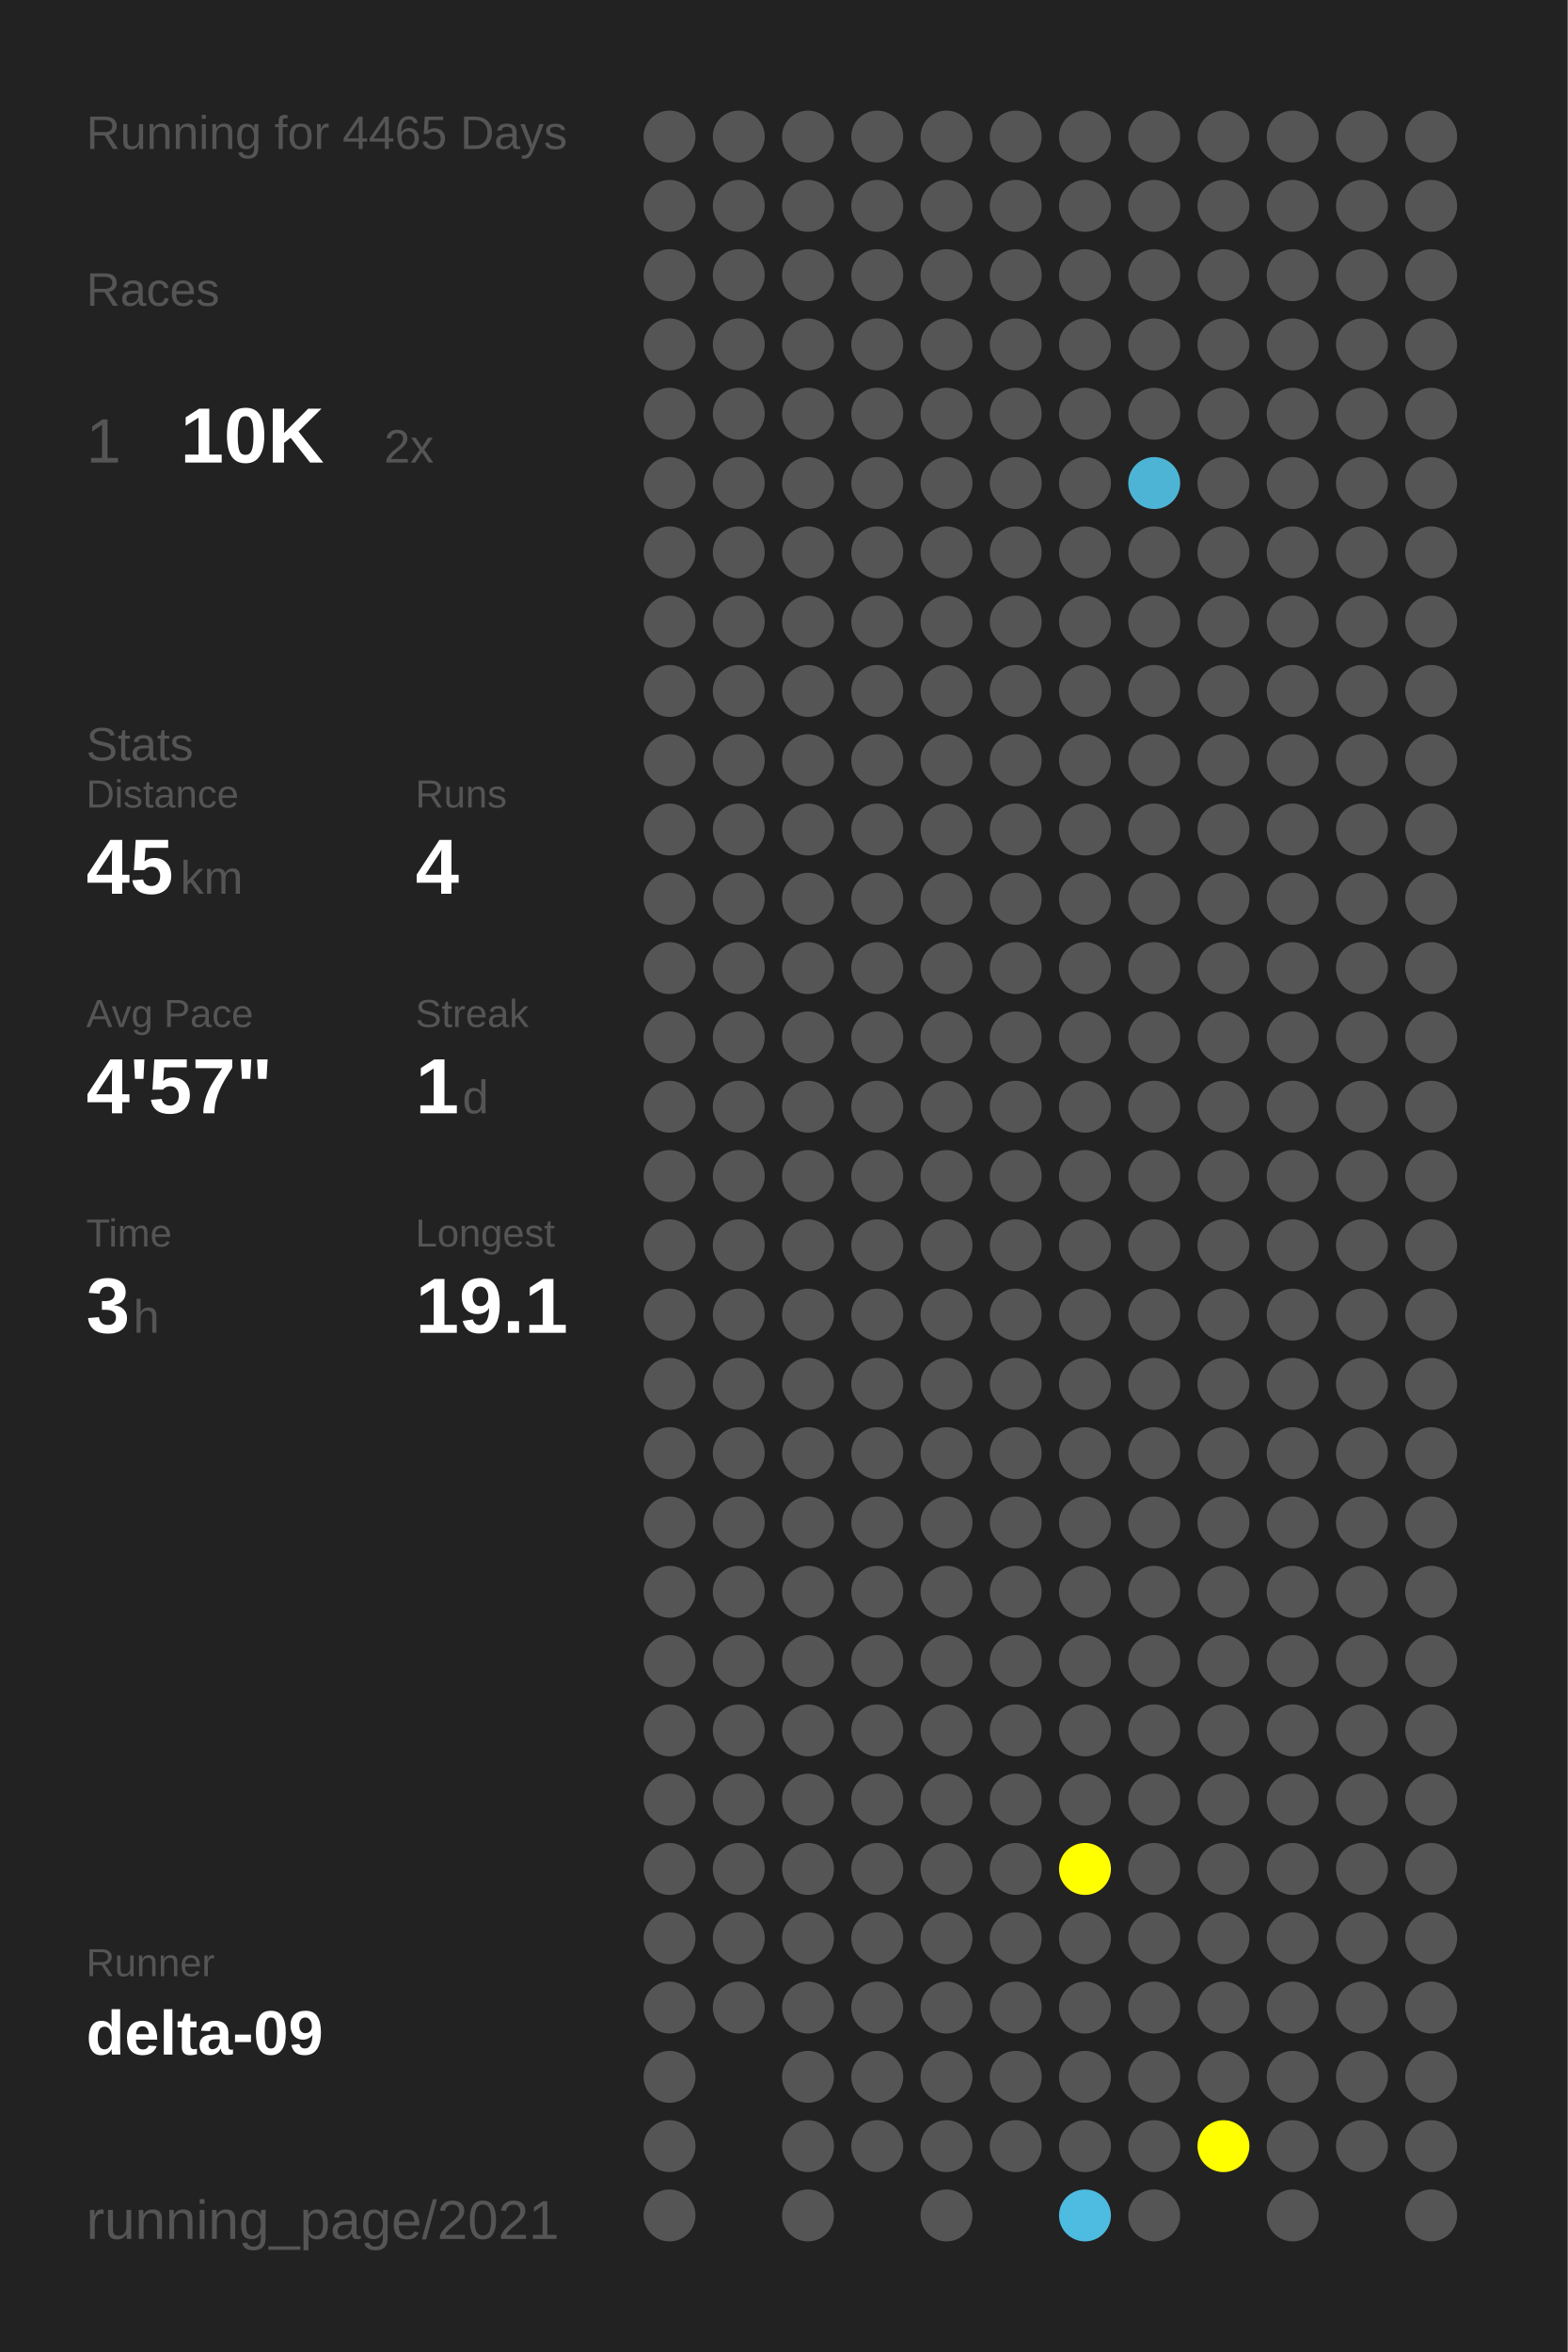
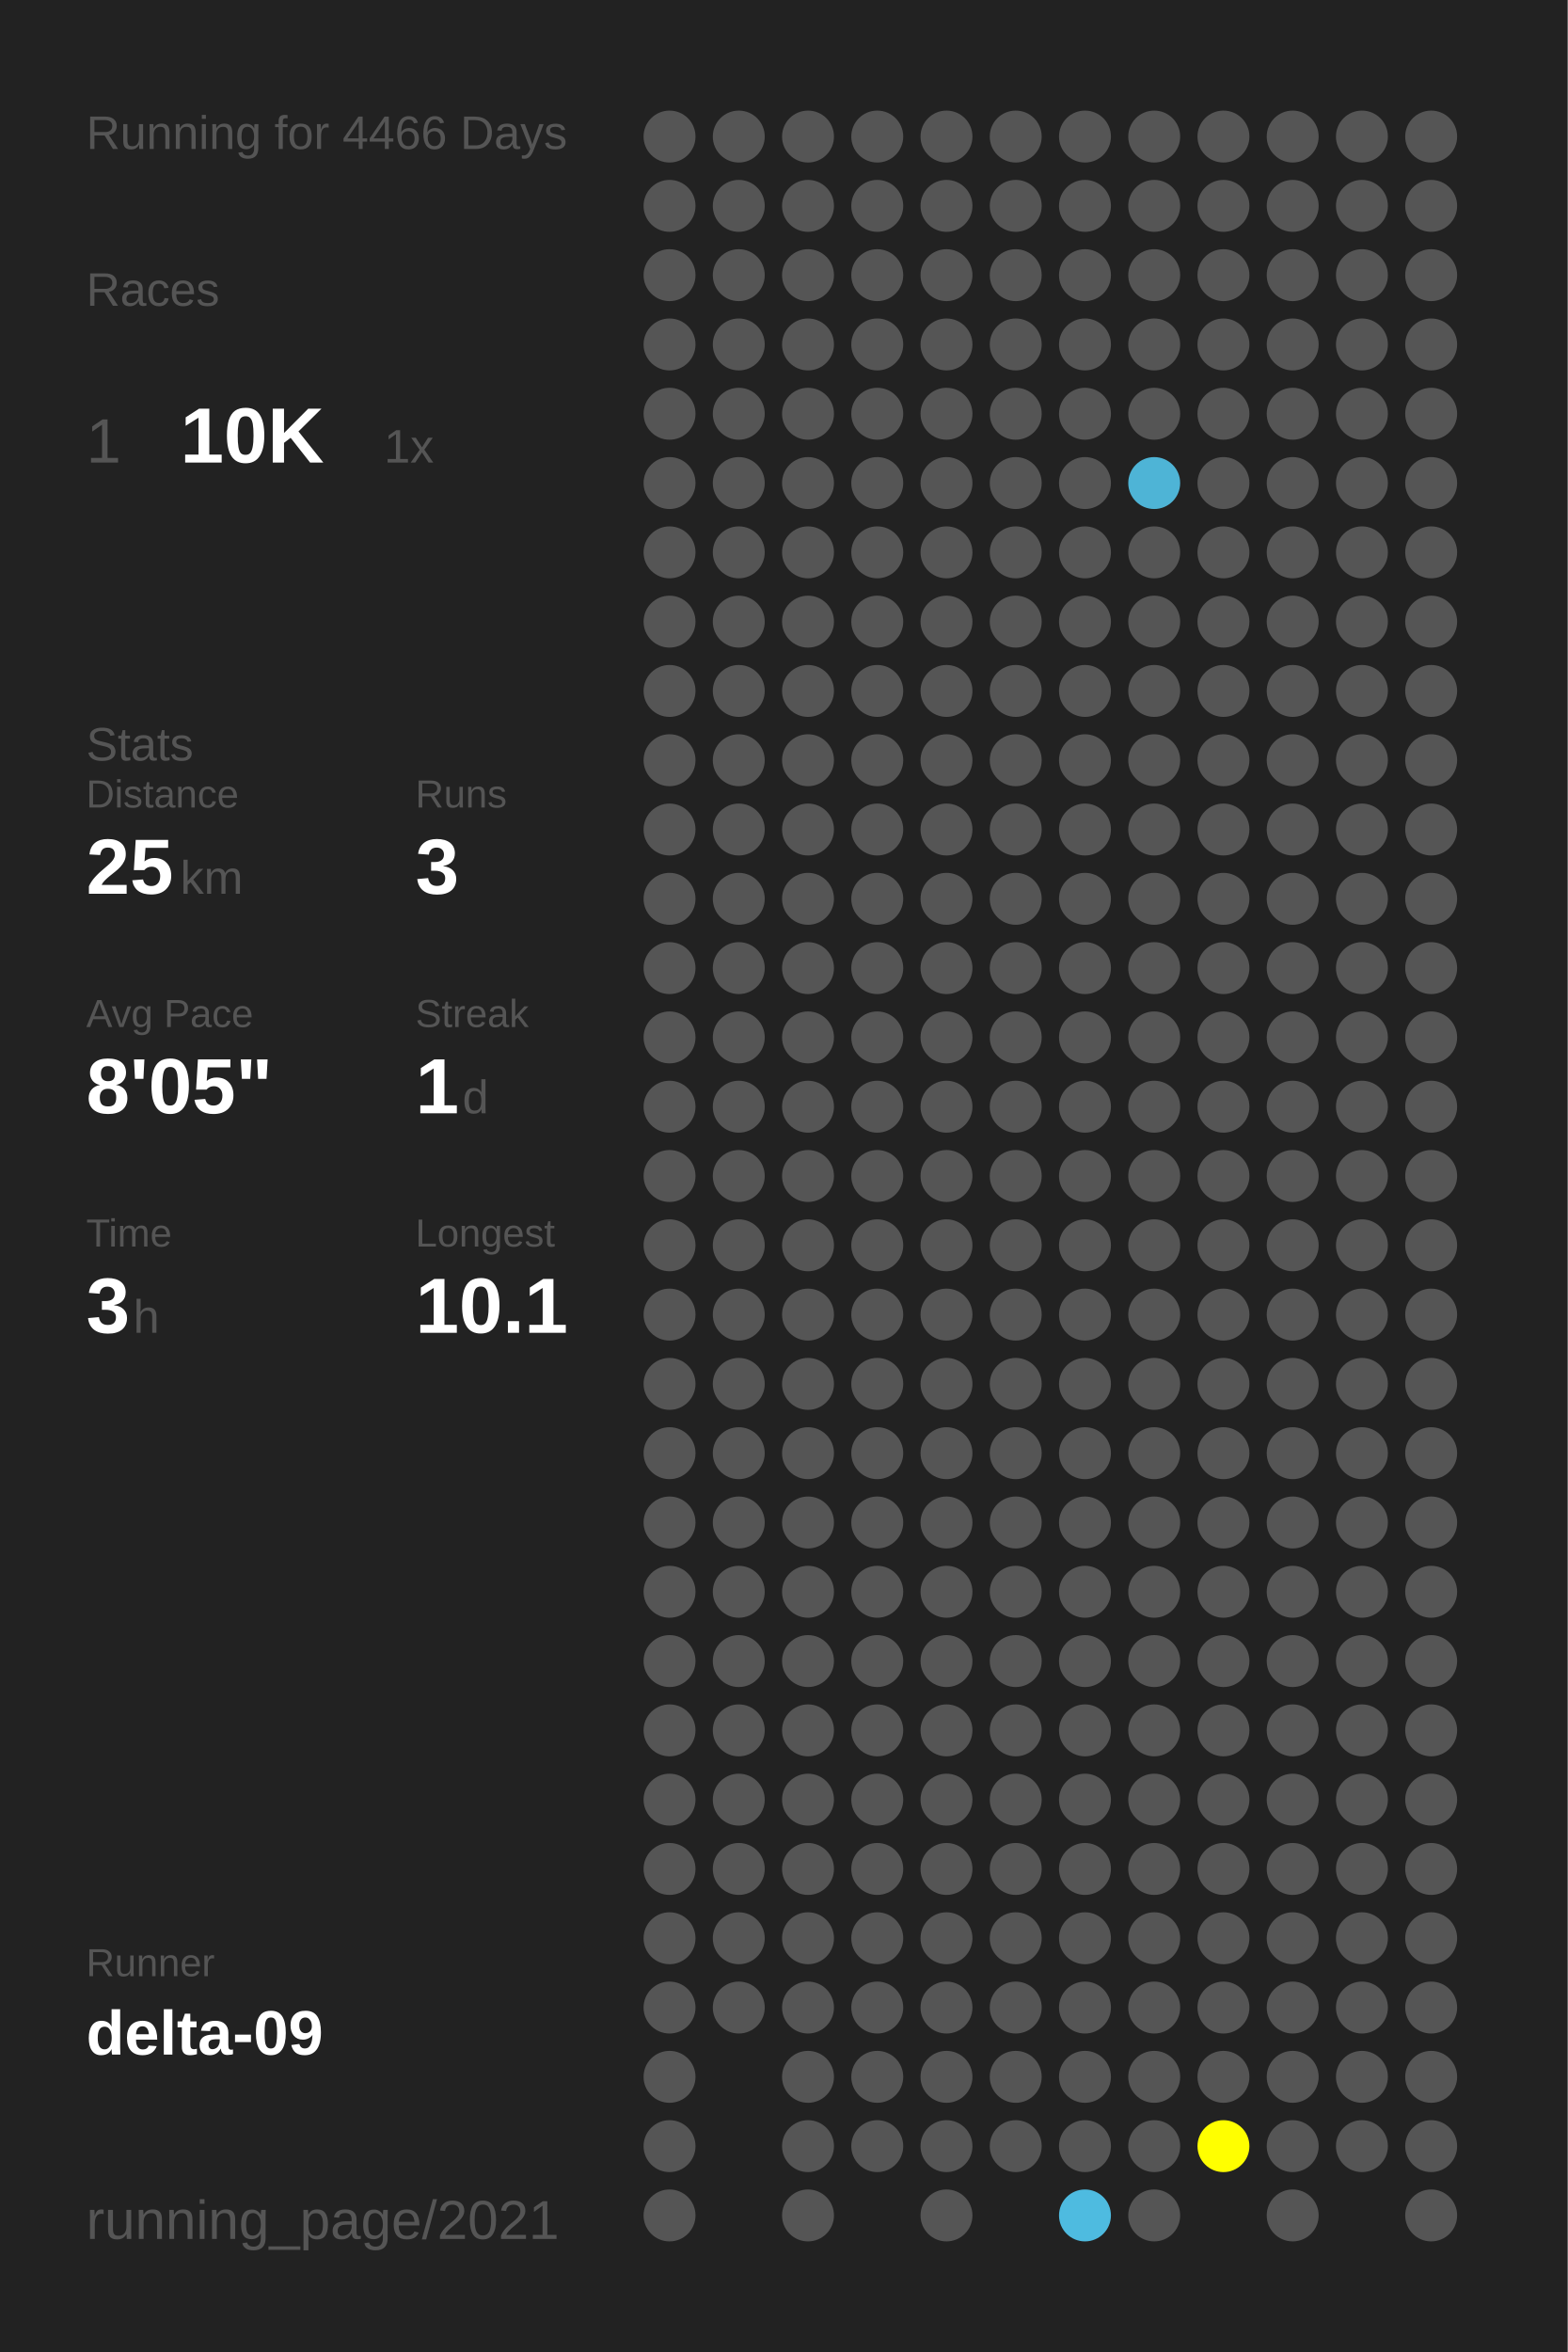
<svg xmlns="http://www.w3.org/2000/svg" baseProfile="full" height="300mm" version="1.1" viewBox="0,0,200,300" width="200mm">
  <defs />
  <rect fill="#222222" height="300" width="200" x="0" y="0" />
-   <text fill="#555555" style="font-size:6px; font-family:Arial;" x="11" y="19">Running for 4465 Days</text>
+   <text fill="#555555" style="font-size:6px; font-family:Arial;" x="11" y="19">Running for 4466 Days</text>
  <text fill="#555555" style="font-size:6px; font-family:Arial;" x="11" y="39">Races</text>
  <text fill="#555555" style="font-size:8px; font-family:Arial;" x="11" y="59">1</text>
  <text fill="#FFFFFF" style="font-size:10px; font-family:Arial; font-weight:bold;" x="23" y="59">10K</text>
-   <text fill="#555555" style="font-size:6px; font-family:Arial;" x="49" y="59">2x</text>
+   <text fill="#555555" style="font-size:6px; font-family:Arial;" x="49" y="59">1x</text>
  <text fill="#555555" style="font-size:6px; font-family:Arial;" x="11" y="97">Stats</text>
  <text fill="#555555" style="font-size:5px; font-family:Arial;" x="11" y="103">Distance</text>
-   <text fill="#FFFFFF" style="font-size:10px; font-family:Arial; font-weight:bold;" x="11" y="114">45</text>
+   <text fill="#FFFFFF" style="font-size:10px; font-family:Arial; font-weight:bold;" x="11" y="114">25</text>
  <text fill="#555555" style="font-size:6px; font-family:Arial;" x="23" y="114">km</text>
  <text fill="#555555" style="font-size:5px; font-family:Arial;" x="53" y="103">Runs</text>
-   <text fill="#FFFFFF" style="font-size:10px; font-family:Arial; font-weight:bold;" x="53" y="114">4</text>
+   <text fill="#FFFFFF" style="font-size:10px; font-family:Arial; font-weight:bold;" x="53" y="114">3</text>
  <text fill="#555555" style="font-size:5px; font-family:Arial;" x="11" y="131">Avg Pace</text>
-   <text fill="#FFFFFF" style="font-size:10px; font-family:Arial; font-weight:bold;" x="11" y="142">4'57"</text>
+   <text fill="#FFFFFF" style="font-size:10px; font-family:Arial; font-weight:bold;" x="11" y="142">8'05"</text>
  <text fill="#555555" style="font-size:5px; font-family:Arial;" x="53" y="131">Streak</text>
  <text fill="#FFFFFF" style="font-size:10px; font-family:Arial; font-weight:bold;" x="53" y="142">1</text>
  <text fill="#555555" style="font-size:6px; font-family:Arial;" x="59" y="142">d</text>
  <text fill="#555555" style="font-size:5px; font-family:Arial;" x="11" y="159">Time</text>
  <text fill="#FFFFFF" style="font-size:10px; font-family:Arial; font-weight:bold;" x="11" y="170">3</text>
  <text fill="#555555" style="font-size:6px; font-family:Arial;" x="17" y="170">h</text>
  <text fill="#555555" style="font-size:5px; font-family:Arial;" x="53" y="159">Longest</text>
-   <text fill="#FFFFFF" style="font-size:10px; font-family:Arial; font-weight:bold;" x="53" y="170">19.1</text>
+   <text fill="#FFFFFF" style="font-size:10px; font-family:Arial; font-weight:bold;" x="53" y="170">10.1</text>
  <text fill="#555555" style="font-size:5px; font-family:Arial;" x="11" y="252.065">Runner</text>
  <text fill="#FFFFFF" style="font-size:8px; font-family:Arial; font-weight:bold;" x="11" y="262.065">delta-09</text>
  <text fill="#555555" style="font-size:7px; font-family:Arial;" x="11" y="285.581">running_page/2021</text>
  <circle cx="85.417" cy="17.419" fill="#555555" r="3.312" />
  <circle cx="85.417" cy="26.258" fill="#555555" r="3.312" />
  <circle cx="85.417" cy="35.097" fill="#555555" r="3.312" />
  <circle cx="85.417" cy="43.935" fill="#555555" r="3.312" />
  <circle cx="85.417" cy="52.774" fill="#555555" r="3.312" />
  <circle cx="85.417" cy="61.613" fill="#555555" r="3.312" />
  <circle cx="85.417" cy="70.452" fill="#555555" r="3.312" />
  <circle cx="85.417" cy="79.29" fill="#555555" r="3.312" />
  <circle cx="85.417" cy="88.129" fill="#555555" r="3.312" />
  <circle cx="85.417" cy="96.968" fill="#555555" r="3.312" />
  <circle cx="85.417" cy="105.806" fill="#555555" r="3.312" />
  <circle cx="85.417" cy="114.645" fill="#555555" r="3.312" />
  <circle cx="85.417" cy="123.484" fill="#555555" r="3.312" />
  <circle cx="85.417" cy="132.323" fill="#555555" r="3.312" />
  <circle cx="85.417" cy="141.161" fill="#555555" r="3.312" />
  <circle cx="85.417" cy="150" fill="#555555" r="3.312" />
  <circle cx="85.417" cy="158.839" fill="#555555" r="3.312" />
  <circle cx="85.417" cy="167.677" fill="#555555" r="3.312" />
  <circle cx="85.417" cy="176.516" fill="#555555" r="3.312" />
  <circle cx="85.417" cy="185.355" fill="#555555" r="3.312" />
  <circle cx="85.417" cy="194.194" fill="#555555" r="3.312" />
  <circle cx="85.417" cy="203.032" fill="#555555" r="3.312" />
  <circle cx="85.417" cy="211.871" fill="#555555" r="3.312" />
  <circle cx="85.417" cy="220.71" fill="#555555" r="3.312" />
  <circle cx="85.417" cy="229.548" fill="#555555" r="3.312" />
  <circle cx="85.417" cy="238.387" fill="#555555" r="3.312" />
  <circle cx="85.417" cy="247.226" fill="#555555" r="3.312" />
  <circle cx="85.417" cy="256.065" fill="#555555" r="3.312" />
  <circle cx="85.417" cy="264.903" fill="#555555" r="3.312" />
  <circle cx="85.417" cy="273.742" fill="#555555" r="3.312" />
  <circle cx="85.417" cy="282.581" fill="#555555" r="3.312" />
  <circle cx="94.25" cy="17.419" fill="#555555" r="3.312" />
  <circle cx="94.25" cy="26.258" fill="#555555" r="3.312" />
  <circle cx="94.25" cy="35.097" fill="#555555" r="3.312" />
  <circle cx="94.25" cy="43.935" fill="#555555" r="3.312" />
  <circle cx="94.25" cy="52.774" fill="#555555" r="3.312" />
  <circle cx="94.25" cy="61.613" fill="#555555" r="3.312" />
  <circle cx="94.25" cy="70.452" fill="#555555" r="3.312" />
  <circle cx="94.25" cy="79.29" fill="#555555" r="3.312" />
  <circle cx="94.25" cy="88.129" fill="#555555" r="3.312" />
  <circle cx="94.25" cy="96.968" fill="#555555" r="3.312" />
  <circle cx="94.25" cy="105.806" fill="#555555" r="3.312" />
  <circle cx="94.25" cy="114.645" fill="#555555" r="3.312" />
  <circle cx="94.25" cy="123.484" fill="#555555" r="3.312" />
  <circle cx="94.25" cy="132.323" fill="#555555" r="3.312" />
  <circle cx="94.25" cy="141.161" fill="#555555" r="3.312" />
  <circle cx="94.25" cy="150" fill="#555555" r="3.312" />
  <circle cx="94.25" cy="158.839" fill="#555555" r="3.312" />
  <circle cx="94.25" cy="167.677" fill="#555555" r="3.312" />
  <circle cx="94.25" cy="176.516" fill="#555555" r="3.312" />
  <circle cx="94.25" cy="185.355" fill="#555555" r="3.312" />
  <circle cx="94.25" cy="194.194" fill="#555555" r="3.312" />
  <circle cx="94.25" cy="203.032" fill="#555555" r="3.312" />
  <circle cx="94.25" cy="211.871" fill="#555555" r="3.312" />
  <circle cx="94.25" cy="220.71" fill="#555555" r="3.312" />
  <circle cx="94.25" cy="229.548" fill="#555555" r="3.312" />
  <circle cx="94.25" cy="238.387" fill="#555555" r="3.312" />
  <circle cx="94.25" cy="247.226" fill="#555555" r="3.312" />
  <circle cx="94.25" cy="256.065" fill="#555555" r="3.312" />
  <circle cx="103.083" cy="17.419" fill="#555555" r="3.312" />
  <circle cx="103.083" cy="26.258" fill="#555555" r="3.312" />
  <circle cx="103.083" cy="35.097" fill="#555555" r="3.312" />
  <circle cx="103.083" cy="43.935" fill="#555555" r="3.312" />
  <circle cx="103.083" cy="52.774" fill="#555555" r="3.312" />
  <circle cx="103.083" cy="61.613" fill="#555555" r="3.312" />
  <circle cx="103.083" cy="70.452" fill="#555555" r="3.312" />
  <circle cx="103.083" cy="79.29" fill="#555555" r="3.312" />
  <circle cx="103.083" cy="88.129" fill="#555555" r="3.312" />
  <circle cx="103.083" cy="96.968" fill="#555555" r="3.312" />
  <circle cx="103.083" cy="105.806" fill="#555555" r="3.312" />
  <circle cx="103.083" cy="114.645" fill="#555555" r="3.312" />
  <circle cx="103.083" cy="123.484" fill="#555555" r="3.312" />
  <circle cx="103.083" cy="132.323" fill="#555555" r="3.312" />
  <circle cx="103.083" cy="141.161" fill="#555555" r="3.312" />
  <circle cx="103.083" cy="150" fill="#555555" r="3.312" />
  <circle cx="103.083" cy="158.839" fill="#555555" r="3.312" />
  <circle cx="103.083" cy="167.677" fill="#555555" r="3.312" />
  <circle cx="103.083" cy="176.516" fill="#555555" r="3.312" />
  <circle cx="103.083" cy="185.355" fill="#555555" r="3.312" />
  <circle cx="103.083" cy="194.194" fill="#555555" r="3.312" />
  <circle cx="103.083" cy="203.032" fill="#555555" r="3.312" />
  <circle cx="103.083" cy="211.871" fill="#555555" r="3.312" />
  <circle cx="103.083" cy="220.71" fill="#555555" r="3.312" />
  <circle cx="103.083" cy="229.548" fill="#555555" r="3.312" />
  <circle cx="103.083" cy="238.387" fill="#555555" r="3.312" />
  <circle cx="103.083" cy="247.226" fill="#555555" r="3.312" />
  <circle cx="103.083" cy="256.065" fill="#555555" r="3.312" />
  <circle cx="103.083" cy="264.903" fill="#555555" r="3.312" />
  <circle cx="103.083" cy="273.742" fill="#555555" r="3.312" />
  <circle cx="103.083" cy="282.581" fill="#555555" r="3.312" />
  <circle cx="111.917" cy="17.419" fill="#555555" r="3.312" />
  <circle cx="111.917" cy="26.258" fill="#555555" r="3.312" />
  <circle cx="111.917" cy="35.097" fill="#555555" r="3.312" />
  <circle cx="111.917" cy="43.935" fill="#555555" r="3.312" />
  <circle cx="111.917" cy="52.774" fill="#555555" r="3.312" />
  <circle cx="111.917" cy="61.613" fill="#555555" r="3.312" />
  <circle cx="111.917" cy="70.452" fill="#555555" r="3.312" />
  <circle cx="111.917" cy="79.29" fill="#555555" r="3.312" />
  <circle cx="111.917" cy="88.129" fill="#555555" r="3.312" />
  <circle cx="111.917" cy="96.968" fill="#555555" r="3.312" />
  <circle cx="111.917" cy="105.806" fill="#555555" r="3.312" />
  <circle cx="111.917" cy="114.645" fill="#555555" r="3.312" />
  <circle cx="111.917" cy="123.484" fill="#555555" r="3.312" />
  <circle cx="111.917" cy="132.323" fill="#555555" r="3.312" />
  <circle cx="111.917" cy="141.161" fill="#555555" r="3.312" />
  <circle cx="111.917" cy="150" fill="#555555" r="3.312" />
  <circle cx="111.917" cy="158.839" fill="#555555" r="3.312" />
  <circle cx="111.917" cy="167.677" fill="#555555" r="3.312" />
  <circle cx="111.917" cy="176.516" fill="#555555" r="3.312" />
  <circle cx="111.917" cy="185.355" fill="#555555" r="3.312" />
  <circle cx="111.917" cy="194.194" fill="#555555" r="3.312" />
  <circle cx="111.917" cy="203.032" fill="#555555" r="3.312" />
  <circle cx="111.917" cy="211.871" fill="#555555" r="3.312" />
  <circle cx="111.917" cy="220.71" fill="#555555" r="3.312" />
  <circle cx="111.917" cy="229.548" fill="#555555" r="3.312" />
  <circle cx="111.917" cy="238.387" fill="#555555" r="3.312" />
  <circle cx="111.917" cy="247.226" fill="#555555" r="3.312" />
  <circle cx="111.917" cy="256.065" fill="#555555" r="3.312" />
  <circle cx="111.917" cy="264.903" fill="#555555" r="3.312" />
  <circle cx="111.917" cy="273.742" fill="#555555" r="3.312" />
  <circle cx="120.75" cy="17.419" fill="#555555" r="3.312" />
  <circle cx="120.75" cy="26.258" fill="#555555" r="3.312" />
  <circle cx="120.75" cy="35.097" fill="#555555" r="3.312" />
  <circle cx="120.75" cy="43.935" fill="#555555" r="3.312" />
  <circle cx="120.75" cy="52.774" fill="#555555" r="3.312" />
  <circle cx="120.75" cy="61.613" fill="#555555" r="3.312" />
  <circle cx="120.75" cy="70.452" fill="#555555" r="3.312" />
  <circle cx="120.75" cy="79.29" fill="#555555" r="3.312" />
  <circle cx="120.75" cy="88.129" fill="#555555" r="3.312" />
  <circle cx="120.75" cy="96.968" fill="#555555" r="3.312" />
  <circle cx="120.75" cy="105.806" fill="#555555" r="3.312" />
  <circle cx="120.75" cy="114.645" fill="#555555" r="3.312" />
  <circle cx="120.75" cy="123.484" fill="#555555" r="3.312" />
  <circle cx="120.75" cy="132.323" fill="#555555" r="3.312" />
  <circle cx="120.75" cy="141.161" fill="#555555" r="3.312" />
  <circle cx="120.75" cy="150" fill="#555555" r="3.312" />
  <circle cx="120.75" cy="158.839" fill="#555555" r="3.312" />
  <circle cx="120.75" cy="167.677" fill="#555555" r="3.312" />
  <circle cx="120.75" cy="176.516" fill="#555555" r="3.312" />
  <circle cx="120.75" cy="185.355" fill="#555555" r="3.312" />
  <circle cx="120.75" cy="194.194" fill="#555555" r="3.312" />
  <circle cx="120.75" cy="203.032" fill="#555555" r="3.312" />
  <circle cx="120.75" cy="211.871" fill="#555555" r="3.312" />
  <circle cx="120.75" cy="220.71" fill="#555555" r="3.312" />
  <circle cx="120.75" cy="229.548" fill="#555555" r="3.312" />
  <circle cx="120.75" cy="238.387" fill="#555555" r="3.312" />
  <circle cx="120.75" cy="247.226" fill="#555555" r="3.312" />
  <circle cx="120.75" cy="256.065" fill="#555555" r="3.312" />
  <circle cx="120.75" cy="264.903" fill="#555555" r="3.312" />
  <circle cx="120.75" cy="273.742" fill="#555555" r="3.312" />
  <circle cx="120.75" cy="282.581" fill="#555555" r="3.312" />
  <circle cx="129.583" cy="17.419" fill="#555555" r="3.312" />
  <circle cx="129.583" cy="26.258" fill="#555555" r="3.312" />
  <circle cx="129.583" cy="35.097" fill="#555555" r="3.312" />
  <circle cx="129.583" cy="43.935" fill="#555555" r="3.312" />
  <circle cx="129.583" cy="52.774" fill="#555555" r="3.312" />
  <circle cx="129.583" cy="61.613" fill="#555555" r="3.312" />
  <circle cx="129.583" cy="70.452" fill="#555555" r="3.312" />
  <circle cx="129.583" cy="79.29" fill="#555555" r="3.312" />
  <circle cx="129.583" cy="88.129" fill="#555555" r="3.312" />
  <circle cx="129.583" cy="96.968" fill="#555555" r="3.312" />
  <circle cx="129.583" cy="105.806" fill="#555555" r="3.312" />
  <circle cx="129.583" cy="114.645" fill="#555555" r="3.312" />
  <circle cx="129.583" cy="123.484" fill="#555555" r="3.312" />
  <circle cx="129.583" cy="132.323" fill="#555555" r="3.312" />
  <circle cx="129.583" cy="141.161" fill="#555555" r="3.312" />
  <circle cx="129.583" cy="150" fill="#555555" r="3.312" />
  <circle cx="129.583" cy="158.839" fill="#555555" r="3.312" />
  <circle cx="129.583" cy="167.677" fill="#555555" r="3.312" />
  <circle cx="129.583" cy="176.516" fill="#555555" r="3.312" />
  <circle cx="129.583" cy="185.355" fill="#555555" r="3.312" />
  <circle cx="129.583" cy="194.194" fill="#555555" r="3.312" />
  <circle cx="129.583" cy="203.032" fill="#555555" r="3.312" />
  <circle cx="129.583" cy="211.871" fill="#555555" r="3.312" />
  <circle cx="129.583" cy="220.71" fill="#555555" r="3.312" />
  <circle cx="129.583" cy="229.548" fill="#555555" r="3.312" />
  <circle cx="129.583" cy="238.387" fill="#555555" r="3.312" />
  <circle cx="129.583" cy="247.226" fill="#555555" r="3.312" />
  <circle cx="129.583" cy="256.065" fill="#555555" r="3.312" />
  <circle cx="129.583" cy="264.903" fill="#555555" r="3.312" />
  <circle cx="129.583" cy="273.742" fill="#555555" r="3.312" />
  <circle cx="138.417" cy="17.419" fill="#555555" r="3.312" />
  <circle cx="138.417" cy="26.258" fill="#555555" r="3.312" />
  <circle cx="138.417" cy="35.097" fill="#555555" r="3.312" />
  <circle cx="138.417" cy="43.935" fill="#555555" r="3.312" />
  <circle cx="138.417" cy="52.774" fill="#555555" r="3.312" />
  <circle cx="138.417" cy="61.613" fill="#555555" r="3.312" />
  <circle cx="138.417" cy="70.452" fill="#555555" r="3.312" />
  <circle cx="138.417" cy="79.29" fill="#555555" r="3.312" />
  <circle cx="138.417" cy="88.129" fill="#555555" r="3.312" />
  <circle cx="138.417" cy="96.968" fill="#555555" r="3.312" />
  <circle cx="138.417" cy="105.806" fill="#555555" r="3.312" />
  <circle cx="138.417" cy="114.645" fill="#555555" r="3.312" />
  <circle cx="138.417" cy="123.484" fill="#555555" r="3.312" />
  <circle cx="138.417" cy="132.323" fill="#555555" r="3.312" />
  <circle cx="138.417" cy="141.161" fill="#555555" r="3.312" />
  <circle cx="138.417" cy="150" fill="#555555" r="3.312" />
  <circle cx="138.417" cy="158.839" fill="#555555" r="3.312" />
  <circle cx="138.417" cy="167.677" fill="#555555" r="3.312" />
  <circle cx="138.417" cy="176.516" fill="#555555" r="3.312" />
  <circle cx="138.417" cy="185.355" fill="#555555" r="3.312" />
  <circle cx="138.417" cy="194.194" fill="#555555" r="3.312" />
  <circle cx="138.417" cy="203.032" fill="#555555" r="3.312" />
  <circle cx="138.417" cy="211.871" fill="#555555" r="3.312" />
  <circle cx="138.417" cy="220.71" fill="#555555" r="3.312" />
  <circle cx="138.417" cy="229.548" fill="#555555" r="3.312" />
-   <circle cx="138.417" cy="238.387" fill="#FFFF00" r="3.312" />
+   <circle cx="138.417" cy="238.387" fill="#555555" r="3.312" />
  <circle cx="138.417" cy="247.226" fill="#555555" r="3.312" />
  <circle cx="138.417" cy="256.065" fill="#555555" r="3.312" />
  <circle cx="138.417" cy="264.903" fill="#555555" r="3.312" />
  <circle cx="138.417" cy="273.742" fill="#555555" r="3.312" />
  <circle cx="138.417" cy="282.581" fill="#4ebbe0" r="3.312" />
  <circle cx="147.25" cy="17.419" fill="#555555" r="3.312" />
  <circle cx="147.25" cy="26.258" fill="#555555" r="3.312" />
  <circle cx="147.25" cy="35.097" fill="#555555" r="3.312" />
  <circle cx="147.25" cy="43.935" fill="#555555" r="3.312" />
  <circle cx="147.25" cy="52.774" fill="#555555" r="3.312" />
  <circle cx="147.25" cy="61.613" fill="#4eb4d6" r="3.312" />
  <circle cx="147.25" cy="70.452" fill="#555555" r="3.312" />
  <circle cx="147.25" cy="79.29" fill="#555555" r="3.312" />
  <circle cx="147.25" cy="88.129" fill="#555555" r="3.312" />
  <circle cx="147.25" cy="96.968" fill="#555555" r="3.312" />
  <circle cx="147.25" cy="105.806" fill="#555555" r="3.312" />
  <circle cx="147.25" cy="114.645" fill="#555555" r="3.312" />
  <circle cx="147.25" cy="123.484" fill="#555555" r="3.312" />
  <circle cx="147.25" cy="132.323" fill="#555555" r="3.312" />
  <circle cx="147.25" cy="141.161" fill="#555555" r="3.312" />
  <circle cx="147.25" cy="150" fill="#555555" r="3.312" />
  <circle cx="147.25" cy="158.839" fill="#555555" r="3.312" />
  <circle cx="147.25" cy="167.677" fill="#555555" r="3.312" />
  <circle cx="147.25" cy="176.516" fill="#555555" r="3.312" />
  <circle cx="147.25" cy="185.355" fill="#555555" r="3.312" />
  <circle cx="147.25" cy="194.194" fill="#555555" r="3.312" />
  <circle cx="147.25" cy="203.032" fill="#555555" r="3.312" />
  <circle cx="147.25" cy="211.871" fill="#555555" r="3.312" />
  <circle cx="147.25" cy="220.71" fill="#555555" r="3.312" />
  <circle cx="147.25" cy="229.548" fill="#555555" r="3.312" />
  <circle cx="147.25" cy="238.387" fill="#555555" r="3.312" />
  <circle cx="147.25" cy="247.226" fill="#555555" r="3.312" />
  <circle cx="147.25" cy="256.065" fill="#555555" r="3.312" />
  <circle cx="147.25" cy="264.903" fill="#555555" r="3.312" />
  <circle cx="147.25" cy="273.742" fill="#555555" r="3.312" />
  <circle cx="147.25" cy="282.581" fill="#555555" r="3.312" />
  <circle cx="156.083" cy="17.419" fill="#555555" r="3.312" />
  <circle cx="156.083" cy="26.258" fill="#555555" r="3.312" />
  <circle cx="156.083" cy="35.097" fill="#555555" r="3.312" />
  <circle cx="156.083" cy="43.935" fill="#555555" r="3.312" />
  <circle cx="156.083" cy="52.774" fill="#555555" r="3.312" />
  <circle cx="156.083" cy="61.613" fill="#555555" r="3.312" />
  <circle cx="156.083" cy="70.452" fill="#555555" r="3.312" />
  <circle cx="156.083" cy="79.29" fill="#555555" r="3.312" />
  <circle cx="156.083" cy="88.129" fill="#555555" r="3.312" />
  <circle cx="156.083" cy="96.968" fill="#555555" r="3.312" />
  <circle cx="156.083" cy="105.806" fill="#555555" r="3.312" />
  <circle cx="156.083" cy="114.645" fill="#555555" r="3.312" />
  <circle cx="156.083" cy="123.484" fill="#555555" r="3.312" />
  <circle cx="156.083" cy="132.323" fill="#555555" r="3.312" />
  <circle cx="156.083" cy="141.161" fill="#555555" r="3.312" />
  <circle cx="156.083" cy="150" fill="#555555" r="3.312" />
  <circle cx="156.083" cy="158.839" fill="#555555" r="3.312" />
  <circle cx="156.083" cy="167.677" fill="#555555" r="3.312" />
  <circle cx="156.083" cy="176.516" fill="#555555" r="3.312" />
  <circle cx="156.083" cy="185.355" fill="#555555" r="3.312" />
  <circle cx="156.083" cy="194.194" fill="#555555" r="3.312" />
  <circle cx="156.083" cy="203.032" fill="#555555" r="3.312" />
  <circle cx="156.083" cy="211.871" fill="#555555" r="3.312" />
  <circle cx="156.083" cy="220.71" fill="#555555" r="3.312" />
  <circle cx="156.083" cy="229.548" fill="#555555" r="3.312" />
  <circle cx="156.083" cy="238.387" fill="#555555" r="3.312" />
  <circle cx="156.083" cy="247.226" fill="#555555" r="3.312" />
  <circle cx="156.083" cy="256.065" fill="#555555" r="3.312" />
  <circle cx="156.083" cy="264.903" fill="#555555" r="3.312" />
  <circle cx="156.083" cy="273.742" fill="#FFFF00" r="3.312" />
  <circle cx="164.917" cy="17.419" fill="#555555" r="3.312" />
  <circle cx="164.917" cy="26.258" fill="#555555" r="3.312" />
  <circle cx="164.917" cy="35.097" fill="#555555" r="3.312" />
  <circle cx="164.917" cy="43.935" fill="#555555" r="3.312" />
  <circle cx="164.917" cy="52.774" fill="#555555" r="3.312" />
  <circle cx="164.917" cy="61.613" fill="#555555" r="3.312" />
  <circle cx="164.917" cy="70.452" fill="#555555" r="3.312" />
  <circle cx="164.917" cy="79.29" fill="#555555" r="3.312" />
  <circle cx="164.917" cy="88.129" fill="#555555" r="3.312" />
  <circle cx="164.917" cy="96.968" fill="#555555" r="3.312" />
  <circle cx="164.917" cy="105.806" fill="#555555" r="3.312" />
  <circle cx="164.917" cy="114.645" fill="#555555" r="3.312" />
  <circle cx="164.917" cy="123.484" fill="#555555" r="3.312" />
  <circle cx="164.917" cy="132.323" fill="#555555" r="3.312" />
  <circle cx="164.917" cy="141.161" fill="#555555" r="3.312" />
  <circle cx="164.917" cy="150" fill="#555555" r="3.312" />
  <circle cx="164.917" cy="158.839" fill="#555555" r="3.312" />
  <circle cx="164.917" cy="167.677" fill="#555555" r="3.312" />
  <circle cx="164.917" cy="176.516" fill="#555555" r="3.312" />
  <circle cx="164.917" cy="185.355" fill="#555555" r="3.312" />
  <circle cx="164.917" cy="194.194" fill="#555555" r="3.312" />
  <circle cx="164.917" cy="203.032" fill="#555555" r="3.312" />
  <circle cx="164.917" cy="211.871" fill="#555555" r="3.312" />
  <circle cx="164.917" cy="220.71" fill="#555555" r="3.312" />
  <circle cx="164.917" cy="229.548" fill="#555555" r="3.312" />
  <circle cx="164.917" cy="238.387" fill="#555555" r="3.312" />
  <circle cx="164.917" cy="247.226" fill="#555555" r="3.312" />
  <circle cx="164.917" cy="256.065" fill="#555555" r="3.312" />
  <circle cx="164.917" cy="264.903" fill="#555555" r="3.312" />
  <circle cx="164.917" cy="273.742" fill="#555555" r="3.312" />
  <circle cx="164.917" cy="282.581" fill="#555555" r="3.312" />
  <circle cx="173.75" cy="17.419" fill="#555555" r="3.312" />
  <circle cx="173.75" cy="26.258" fill="#555555" r="3.312" />
  <circle cx="173.75" cy="35.097" fill="#555555" r="3.312" />
  <circle cx="173.75" cy="43.935" fill="#555555" r="3.312" />
  <circle cx="173.75" cy="52.774" fill="#555555" r="3.312" />
  <circle cx="173.75" cy="61.613" fill="#555555" r="3.312" />
  <circle cx="173.75" cy="70.452" fill="#555555" r="3.312" />
  <circle cx="173.75" cy="79.29" fill="#555555" r="3.312" />
  <circle cx="173.75" cy="88.129" fill="#555555" r="3.312" />
  <circle cx="173.75" cy="96.968" fill="#555555" r="3.312" />
  <circle cx="173.75" cy="105.806" fill="#555555" r="3.312" />
  <circle cx="173.75" cy="114.645" fill="#555555" r="3.312" />
  <circle cx="173.75" cy="123.484" fill="#555555" r="3.312" />
  <circle cx="173.75" cy="132.323" fill="#555555" r="3.312" />
  <circle cx="173.75" cy="141.161" fill="#555555" r="3.312" />
  <circle cx="173.75" cy="150" fill="#555555" r="3.312" />
  <circle cx="173.75" cy="158.839" fill="#555555" r="3.312" />
  <circle cx="173.75" cy="167.677" fill="#555555" r="3.312" />
  <circle cx="173.75" cy="176.516" fill="#555555" r="3.312" />
  <circle cx="173.75" cy="185.355" fill="#555555" r="3.312" />
  <circle cx="173.75" cy="194.194" fill="#555555" r="3.312" />
  <circle cx="173.75" cy="203.032" fill="#555555" r="3.312" />
  <circle cx="173.75" cy="211.871" fill="#555555" r="3.312" />
  <circle cx="173.75" cy="220.71" fill="#555555" r="3.312" />
  <circle cx="173.75" cy="229.548" fill="#555555" r="3.312" />
  <circle cx="173.75" cy="238.387" fill="#555555" r="3.312" />
  <circle cx="173.75" cy="247.226" fill="#555555" r="3.312" />
  <circle cx="173.75" cy="256.065" fill="#555555" r="3.312" />
  <circle cx="173.75" cy="264.903" fill="#555555" r="3.312" />
  <circle cx="173.75" cy="273.742" fill="#555555" r="3.312" />
  <circle cx="182.583" cy="17.419" fill="#555555" r="3.312" />
  <circle cx="182.583" cy="26.258" fill="#555555" r="3.312" />
  <circle cx="182.583" cy="35.097" fill="#555555" r="3.312" />
  <circle cx="182.583" cy="43.935" fill="#555555" r="3.312" />
  <circle cx="182.583" cy="52.774" fill="#555555" r="3.312" />
  <circle cx="182.583" cy="61.613" fill="#555555" r="3.312" />
  <circle cx="182.583" cy="70.452" fill="#555555" r="3.312" />
  <circle cx="182.583" cy="79.29" fill="#555555" r="3.312" />
  <circle cx="182.583" cy="88.129" fill="#555555" r="3.312" />
  <circle cx="182.583" cy="96.968" fill="#555555" r="3.312" />
  <circle cx="182.583" cy="105.806" fill="#555555" r="3.312" />
  <circle cx="182.583" cy="114.645" fill="#555555" r="3.312" />
  <circle cx="182.583" cy="123.484" fill="#555555" r="3.312" />
  <circle cx="182.583" cy="132.323" fill="#555555" r="3.312" />
  <circle cx="182.583" cy="141.161" fill="#555555" r="3.312" />
  <circle cx="182.583" cy="150" fill="#555555" r="3.312" />
  <circle cx="182.583" cy="158.839" fill="#555555" r="3.312" />
  <circle cx="182.583" cy="167.677" fill="#555555" r="3.312" />
  <circle cx="182.583" cy="176.516" fill="#555555" r="3.312" />
  <circle cx="182.583" cy="185.355" fill="#555555" r="3.312" />
  <circle cx="182.583" cy="194.194" fill="#555555" r="3.312" />
  <circle cx="182.583" cy="203.032" fill="#555555" r="3.312" />
  <circle cx="182.583" cy="211.871" fill="#555555" r="3.312" />
  <circle cx="182.583" cy="220.71" fill="#555555" r="3.312" />
  <circle cx="182.583" cy="229.548" fill="#555555" r="3.312" />
  <circle cx="182.583" cy="238.387" fill="#555555" r="3.312" />
  <circle cx="182.583" cy="247.226" fill="#555555" r="3.312" />
  <circle cx="182.583" cy="256.065" fill="#555555" r="3.312" />
  <circle cx="182.583" cy="264.903" fill="#555555" r="3.312" />
  <circle cx="182.583" cy="273.742" fill="#555555" r="3.312" />
  <circle cx="182.583" cy="282.581" fill="#555555" r="3.312" />
</svg>
